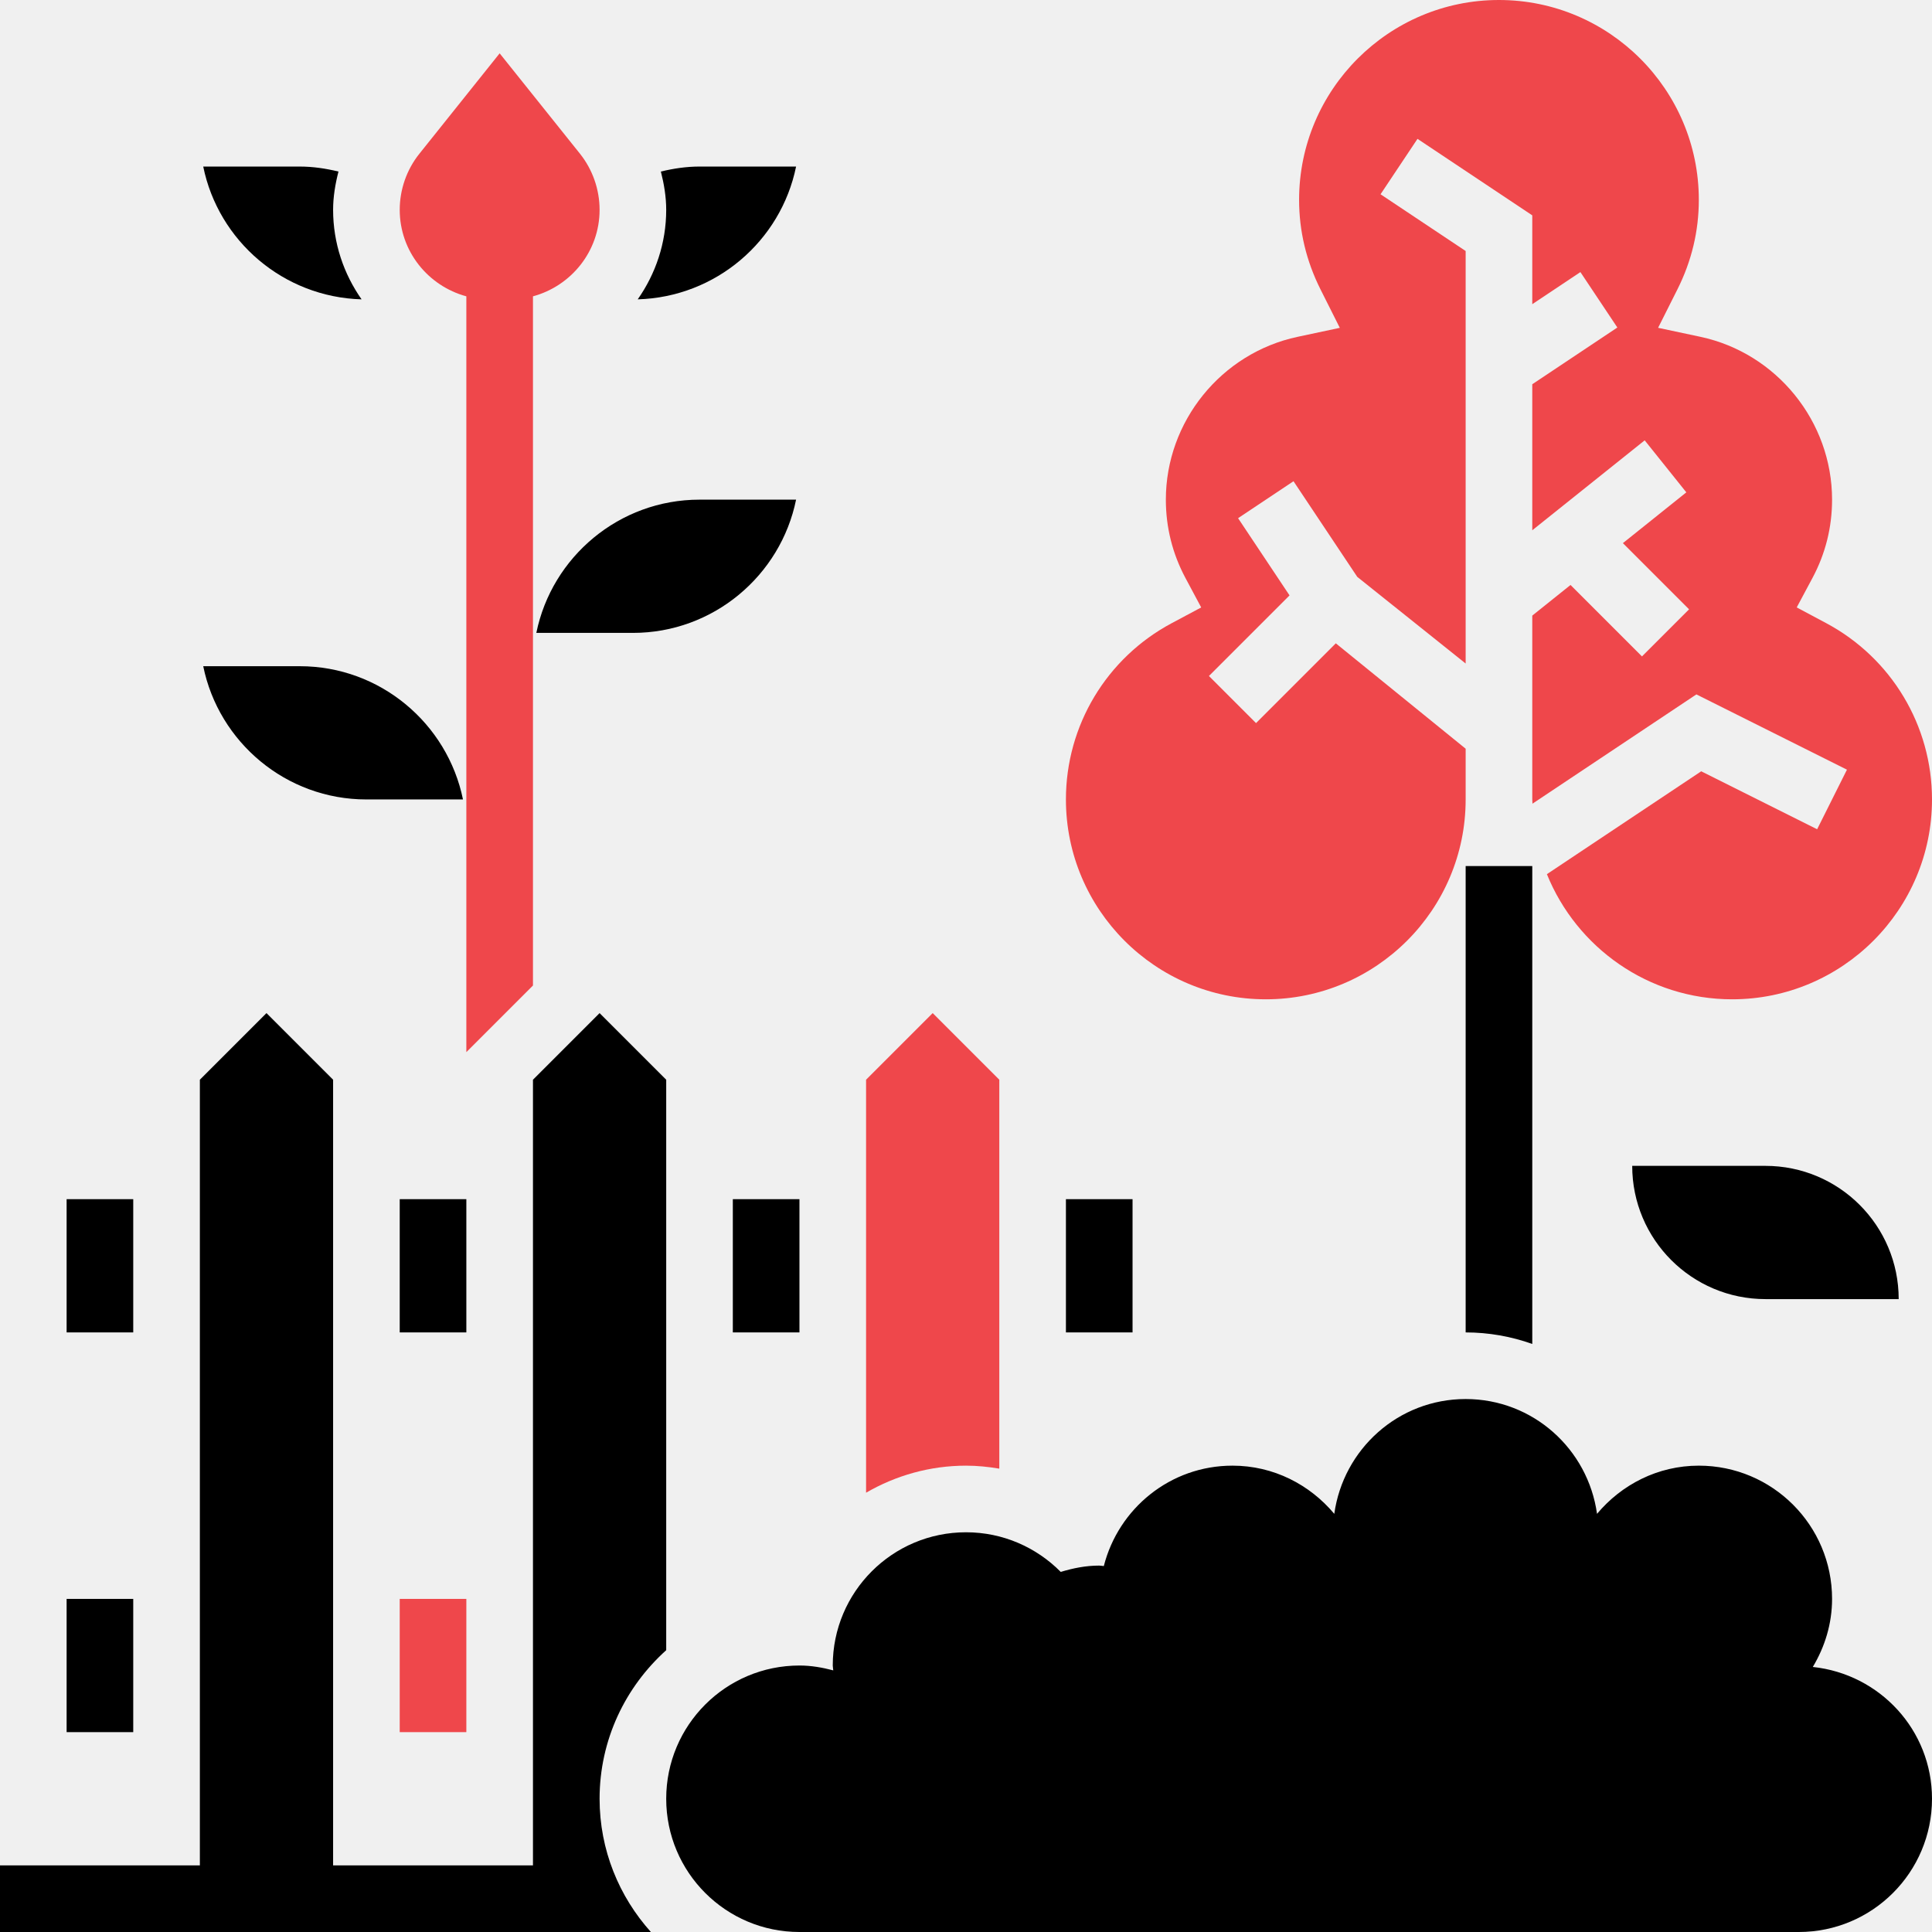
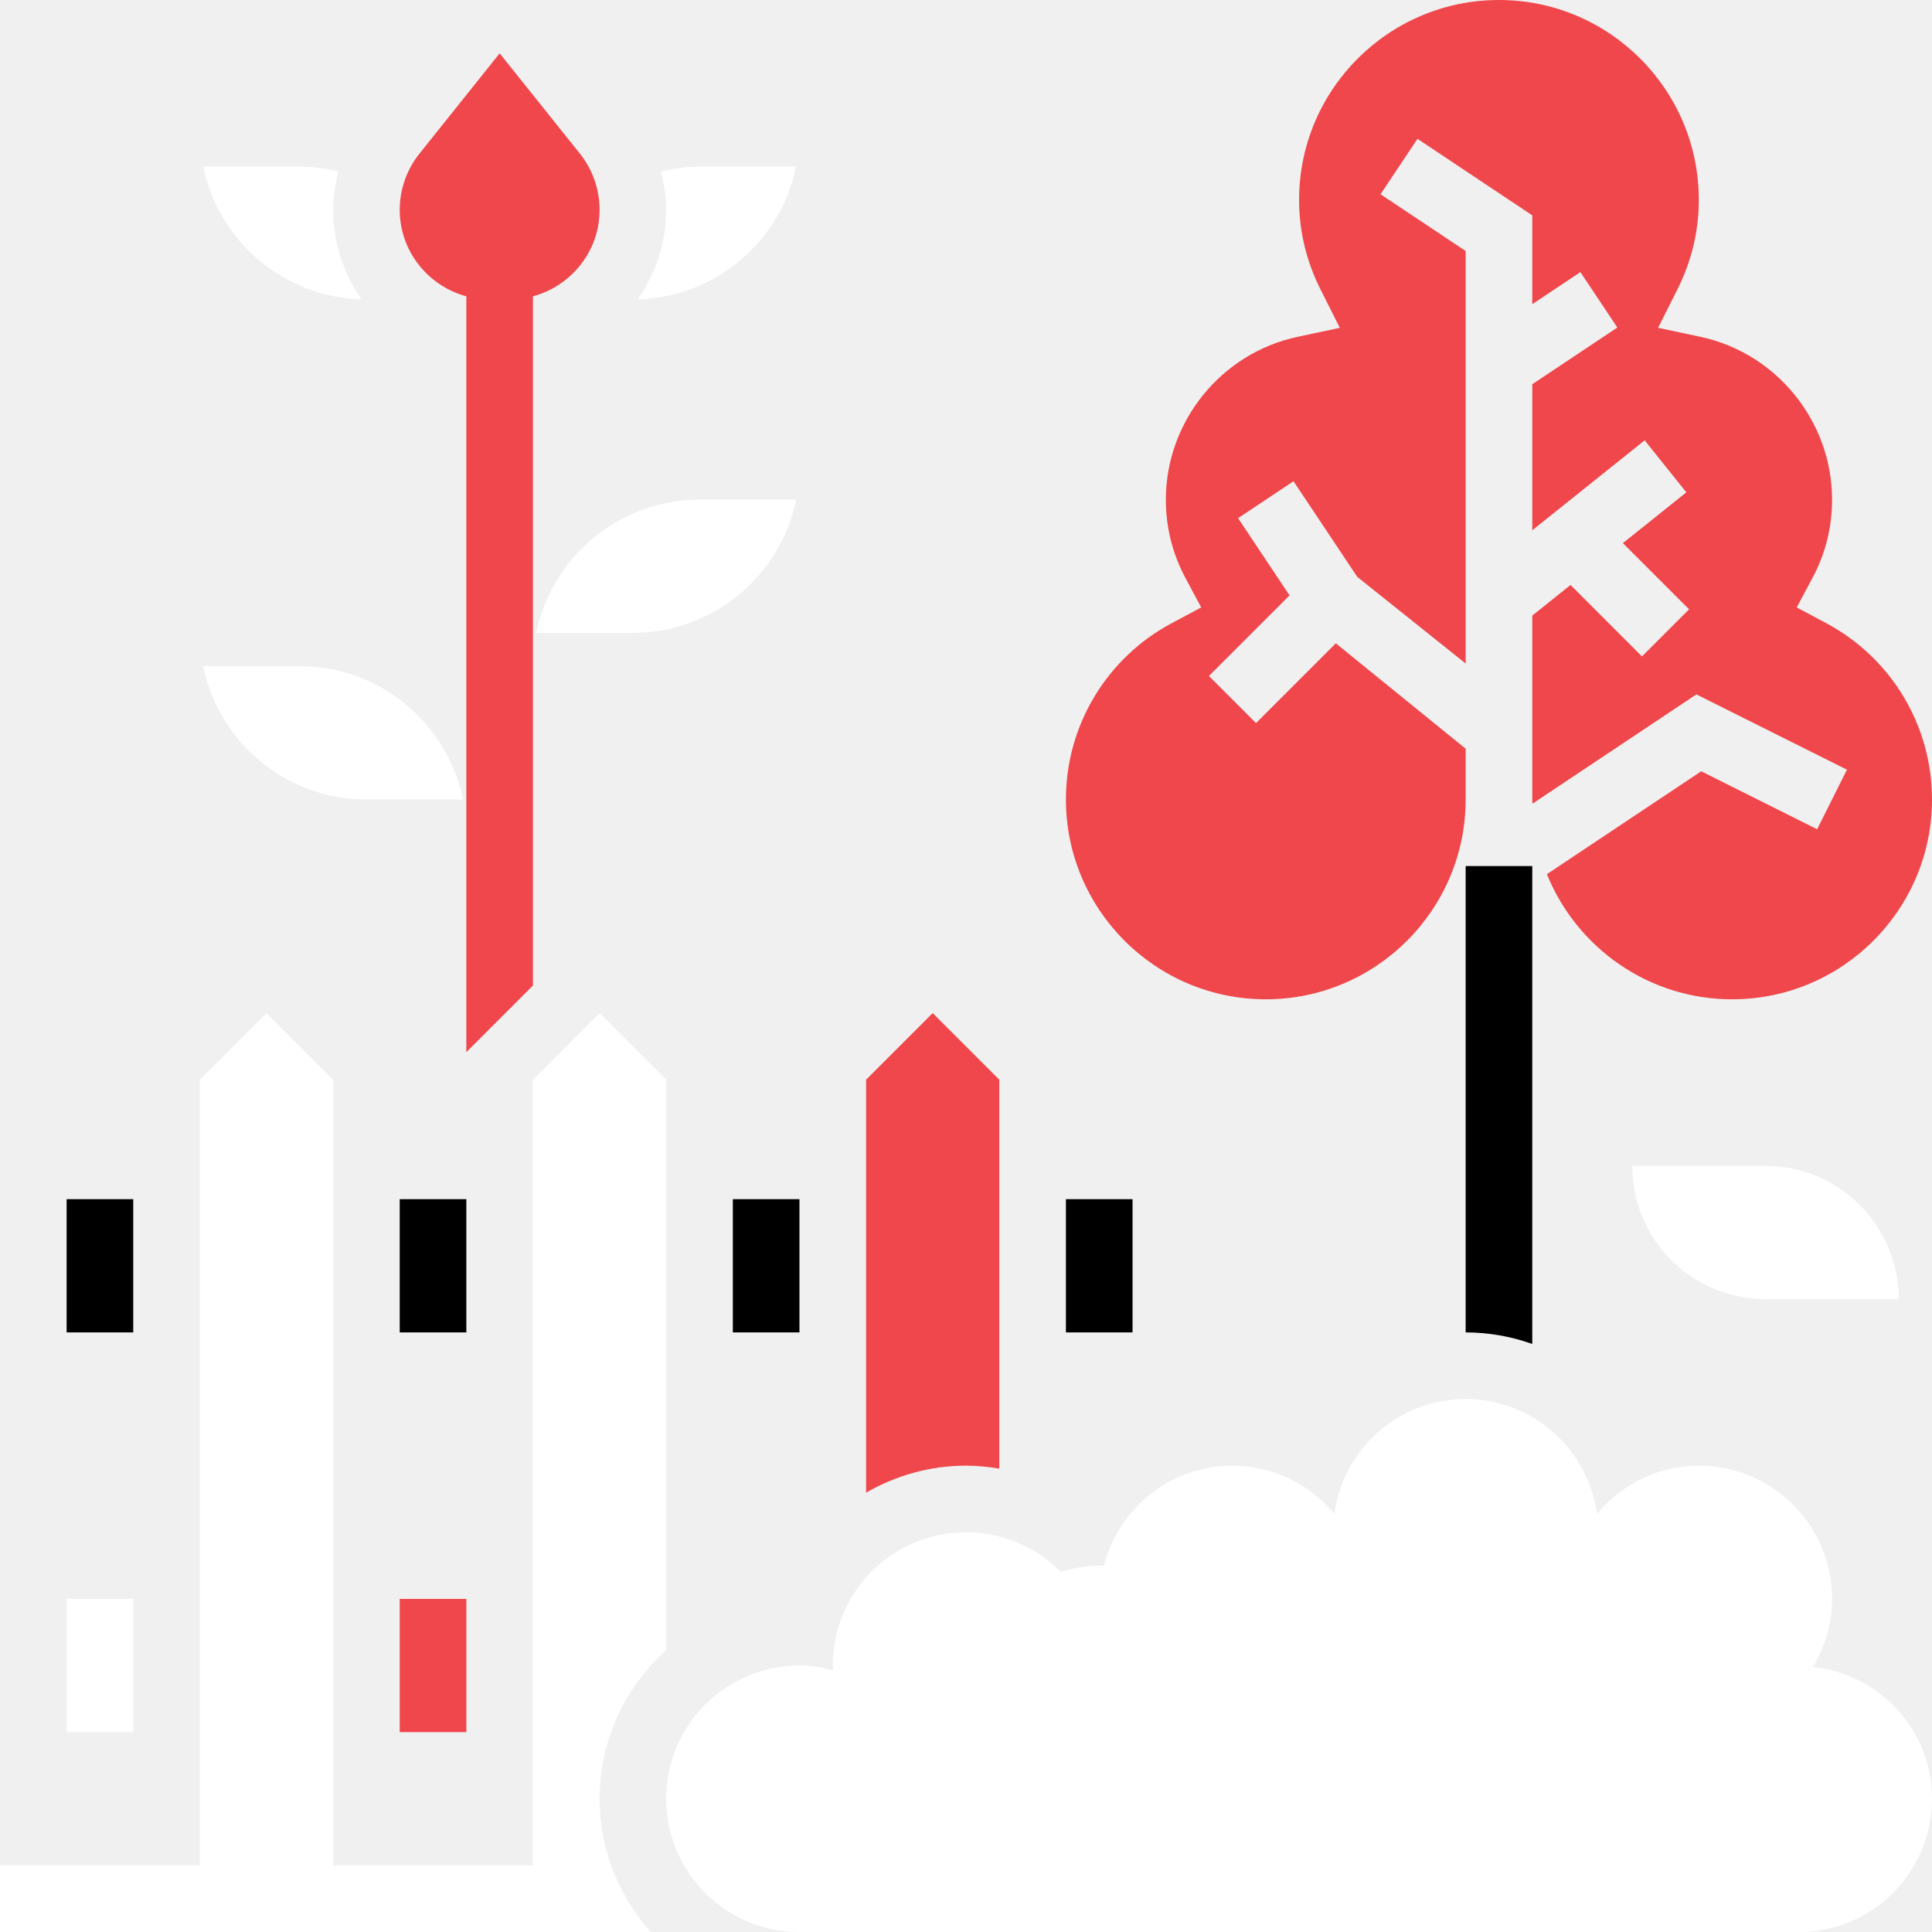
<svg xmlns="http://www.w3.org/2000/svg" width="464" height="464">
  <g class="layer">
-     <path d="m424,280l-32,0c0,17.672 14.328,32 32,32l32,0c0,-17.672 -14.328,-32 -32,-32zm0,0" id="svg_1" />
+     <path d="m424,280l-32,0c0,17.672 14.328,32 32,32l32,0c0,-17.672 -14.328,-32 -32,-32zm0,0" fill="#ffffff" id="svg_1" transform="matrix(1 0 0 1 0 0)" />
    <path d="m176,288l16,0l0,32l-16,0l0,-32zm0,0" fill="black" id="svg_2" transform="matrix(1 0 0 1 0 0)" />
-     <path d="m16,384l16,0l0,32l-16,0l0,-32zm0,0" id="svg_3" />
+     <path d="m16,384l16,0l0,32l-16,0l0,-32zm0,0" fill="#ffffff" id="svg_3" />
    <path d="m304,240c26.473,0 48,-21.527 48,-48l0,-12.184l-31.184,-25.312l-19.16,19.16l-11.312,-11.312l19.359,-19.359l-12.359,-18.543l13.312,-8.875l15.312,22.969l26.031,20.809l0,-99.07l-20.441,-13.625l8.875,-13.312l27.566,18.375l0,21.336l11.559,-7.711l8.875,13.312l-20.434,13.625l0,35.07l27,-21.598l10,12.492l-15.238,12.195l15.895,15.895l-11.312,11.312l-17.16,-17.16l-9.184,7.359l0,44.152c0,0.344 0.039,0.672 0.047,1.016l39.367,-26.246l36.16,18.078l-7.16,14.312l-27.84,-13.922l-37.062,24.707c7.121,17.598 24.359,30.055 44.488,30.055c26.473,0 48,-21.527 48,-48c0,-17.742 -9.742,-33.977 -25.426,-42.352l-7.062,-3.77l3.777,-7.062c3.125,-5.84 4.711,-12.176 4.711,-18.816c0,-18.762 -13.305,-35.207 -31.641,-39.113l-10.137,-2.16l4.648,-9.254c3.402,-6.777 5.129,-13.992 5.129,-21.473c0,-26.473 -21.527,-48 -48,-48s-48,21.527 -48,48c0,7.48 1.727,14.695 5.129,21.48l4.648,9.254l-10.137,2.16c-18.336,3.898 -31.641,20.344 -31.641,39.105c0,6.641 1.586,12.977 4.711,18.824l3.777,7.062l-7.062,3.77c-15.684,8.367 -25.426,24.602 -25.426,42.344c0,26.473 21.527,48 48,48zm0,0" fill="#ef474b" id="svg_4" />
    <path d="m256,288l16,0l0,32l-16,0l0,-32zm0,0" id="svg_5" />
    <path d="m240,352.719l0,-93.406l-16,-16l-16,16l0,99.184c7.129,-4.129 15.336,-6.496 24,-6.496c2.727,0 5.391,0.281 8,0.719zm0,0" fill="#ef474b" id="svg_6" transform="matrix(1 0 0 1 0 0)" />
    <path d="m96,288l16,0l0,32l-16,0l0,-32zm0,0" id="svg_7" />
-     <path d="m160,396.32l0,-137.008l-16,-16l-16,16l0,188.688l-48,0l0,-188.688l-16,-16l-16,16l0,188.688l-48,0l0,16l156.32,0c-7.633,-8.504 -12.32,-19.695 -12.32,-32c0,-14.168 6.207,-26.879 16,-35.68zm0,0" fill="black" id="svg_8" transform="matrix(1 0 0 1 0 0)" />
+     <path d="m160,396.32l0,-137.008l-16,-16l-16,16l0,188.688l-48,0l0,-188.688l-16,-16l-16,16l0,188.688l-48,0l0,16l156.32,0c-7.633,-8.504 -12.32,-19.695 -12.32,-32c0,-14.168 6.207,-26.879 16,-35.68zm0,0" fill="#ffffff" id="svg_8" />
    <path d="m16,288l16,0l0,32l-16,0l0,-32zm0,0" id="svg_9" />
    <path d="m96,384l16,0l0,32l-16,0l0,-32zm0,0" fill="#ef474b" id="svg_10" transform="matrix(1 0 0 1 0 0)" />
-     <path d="m191.191,120l-23.191,0c-19.32,0 -35.48,13.77 -39.191,32l23.191,0c19.32,0 35.48,-13.77 39.191,-32zm0,0" id="svg_11" />
-     <path d="m191.191,40l-23.191,0c-3.152,0 -6.246,0.465 -9.281,1.199c0.762,3 1.281,6.074 1.281,9.191c0,8.008 -2.559,15.402 -6.84,21.504c18.793,-0.543 34.391,-14.031 38.031,-31.895zm0,0" id="svg_12" />
-     <path d="m86.84,71.895c-4.281,-6.102 -6.84,-13.496 -6.84,-21.504c0,-3.117 0.52,-6.191 1.289,-9.191c-3.043,-0.734 -6.137,-1.199 -9.289,-1.199l-23.191,0c3.641,17.863 19.238,31.352 38.031,31.895zm0,0" id="svg_13" />
-     <path d="m88,192l23.191,0c-3.719,-18.23 -19.871,-32 -39.191,-32l-23.191,0c3.711,18.23 19.871,32 39.191,32zm0,0" id="svg_14" />
+     <path d="m191.191,120l-23.191,0c-19.32,0 -35.48,13.77 -39.191,32l23.191,0c19.32,0 35.48,-13.77 39.191,-32zm0,0" fill="#ffffff" id="svg_11" transform="matrix(1 0 0 1 0 0)" />
+     <path d="m191.191,40l-23.191,0c-3.152,0 -6.246,0.465 -9.281,1.199c0.762,3 1.281,6.074 1.281,9.191c0,8.008 -2.559,15.402 -6.84,21.504c18.793,-0.543 34.391,-14.031 38.031,-31.895zm0,0" fill="#ffffff" id="svg_12" transform="matrix(1 0 0 1 0 0)" />
+     <path d="m86.84,71.895c-4.281,-6.102 -6.84,-13.496 -6.84,-21.504c0,-3.117 0.52,-6.191 1.289,-9.191c-3.043,-0.734 -6.137,-1.199 -9.289,-1.199l-23.191,0c3.641,17.863 19.238,31.352 38.031,31.895zm0,0" fill="#ffffff" id="svg_13" transform="matrix(1 0 0 1 0 0)" />
+     <path d="m88,192l23.191,0c-3.719,-18.23 -19.871,-32 -39.191,-32l-23.191,0c3.711,18.23 19.871,32 39.191,32zm0,0" fill="#ffffff" id="svg_14" transform="matrix(1 0 0 1 0 0)" />
    <path d="m112,71.168l0,181.52l16,-16l0,-165.52c9.184,-2.488 16,-10.816 16,-20.777c0,-4.887 -1.68,-9.688 -4.734,-13.504l-19.266,-24.078l-19.258,24.086c-3.062,3.809 -4.742,8.609 -4.742,13.496c0,9.961 6.816,18.289 16,20.777zm0,0" fill="#ef474b" id="svg_15" transform="matrix(1 0 0 1 0 0)" />
    <path d="m352,320c5.535,0 10.93,0.969 16,2.77l0,-114.77l-16,0l0,112zm0,0" fill="black" id="svg_16" transform="matrix(1 0 0 1 0 0)" />
-     <path d="m435.375,400.344c2.871,-4.801 4.625,-10.344 4.625,-16.344c0,-17.672 -14.328,-32 -32,-32c-9.863,0 -18.574,4.559 -24.449,11.574c-2.168,-15.559 -15.391,-27.574 -31.551,-27.574s-29.383,12.016 -31.551,27.574c-5.875,-7.016 -14.586,-11.574 -24.449,-11.574c-14.938,0 -27.375,10.273 -30.902,24.113c-0.371,-0.016 -0.723,-0.113 -1.098,-0.113c-3.238,0 -6.305,0.625 -9.246,1.52c-5.809,-5.871 -13.852,-9.52 -22.754,-9.52c-17.672,0 -32,14.328 -32,32c0,0.398 0.105,0.77 0.121,1.168c-2.609,-0.688 -5.297,-1.168 -8.121,-1.168c-17.672,0 -32,14.328 -32,32s14.328,32 32,32l240,0c17.672,0 32,-14.328 32,-32c0,-16.52 -12.559,-29.953 -28.625,-31.656zm0,0" id="svg_17" />
+     <path d="m435.375,400.344c2.871,-4.801 4.625,-10.344 4.625,-16.344c0,-17.672 -14.328,-32 -32,-32c-9.863,0 -18.574,4.559 -24.449,11.574c-2.168,-15.559 -15.391,-27.574 -31.551,-27.574s-29.383,12.016 -31.551,27.574c-5.875,-7.016 -14.586,-11.574 -24.449,-11.574c-14.938,0 -27.375,10.273 -30.902,24.113c-0.371,-0.016 -0.723,-0.113 -1.098,-0.113c-3.238,0 -6.305,0.625 -9.246,1.52c-5.809,-5.871 -13.852,-9.52 -22.754,-9.52c-17.672,0 -32,14.328 -32,32c0,0.398 0.105,0.77 0.121,1.168c-2.609,-0.688 -5.297,-1.168 -8.121,-1.168c-17.672,0 -32,14.328 -32,32s14.328,32 32,32l240,0c17.672,0 32,-14.328 32,-32c0,-16.52 -12.559,-29.953 -28.625,-31.656zm0,0" fill="#ffffff" id="svg_17" transform="matrix(1 0 0 1 0 0)" />
  </g>
</svg>
